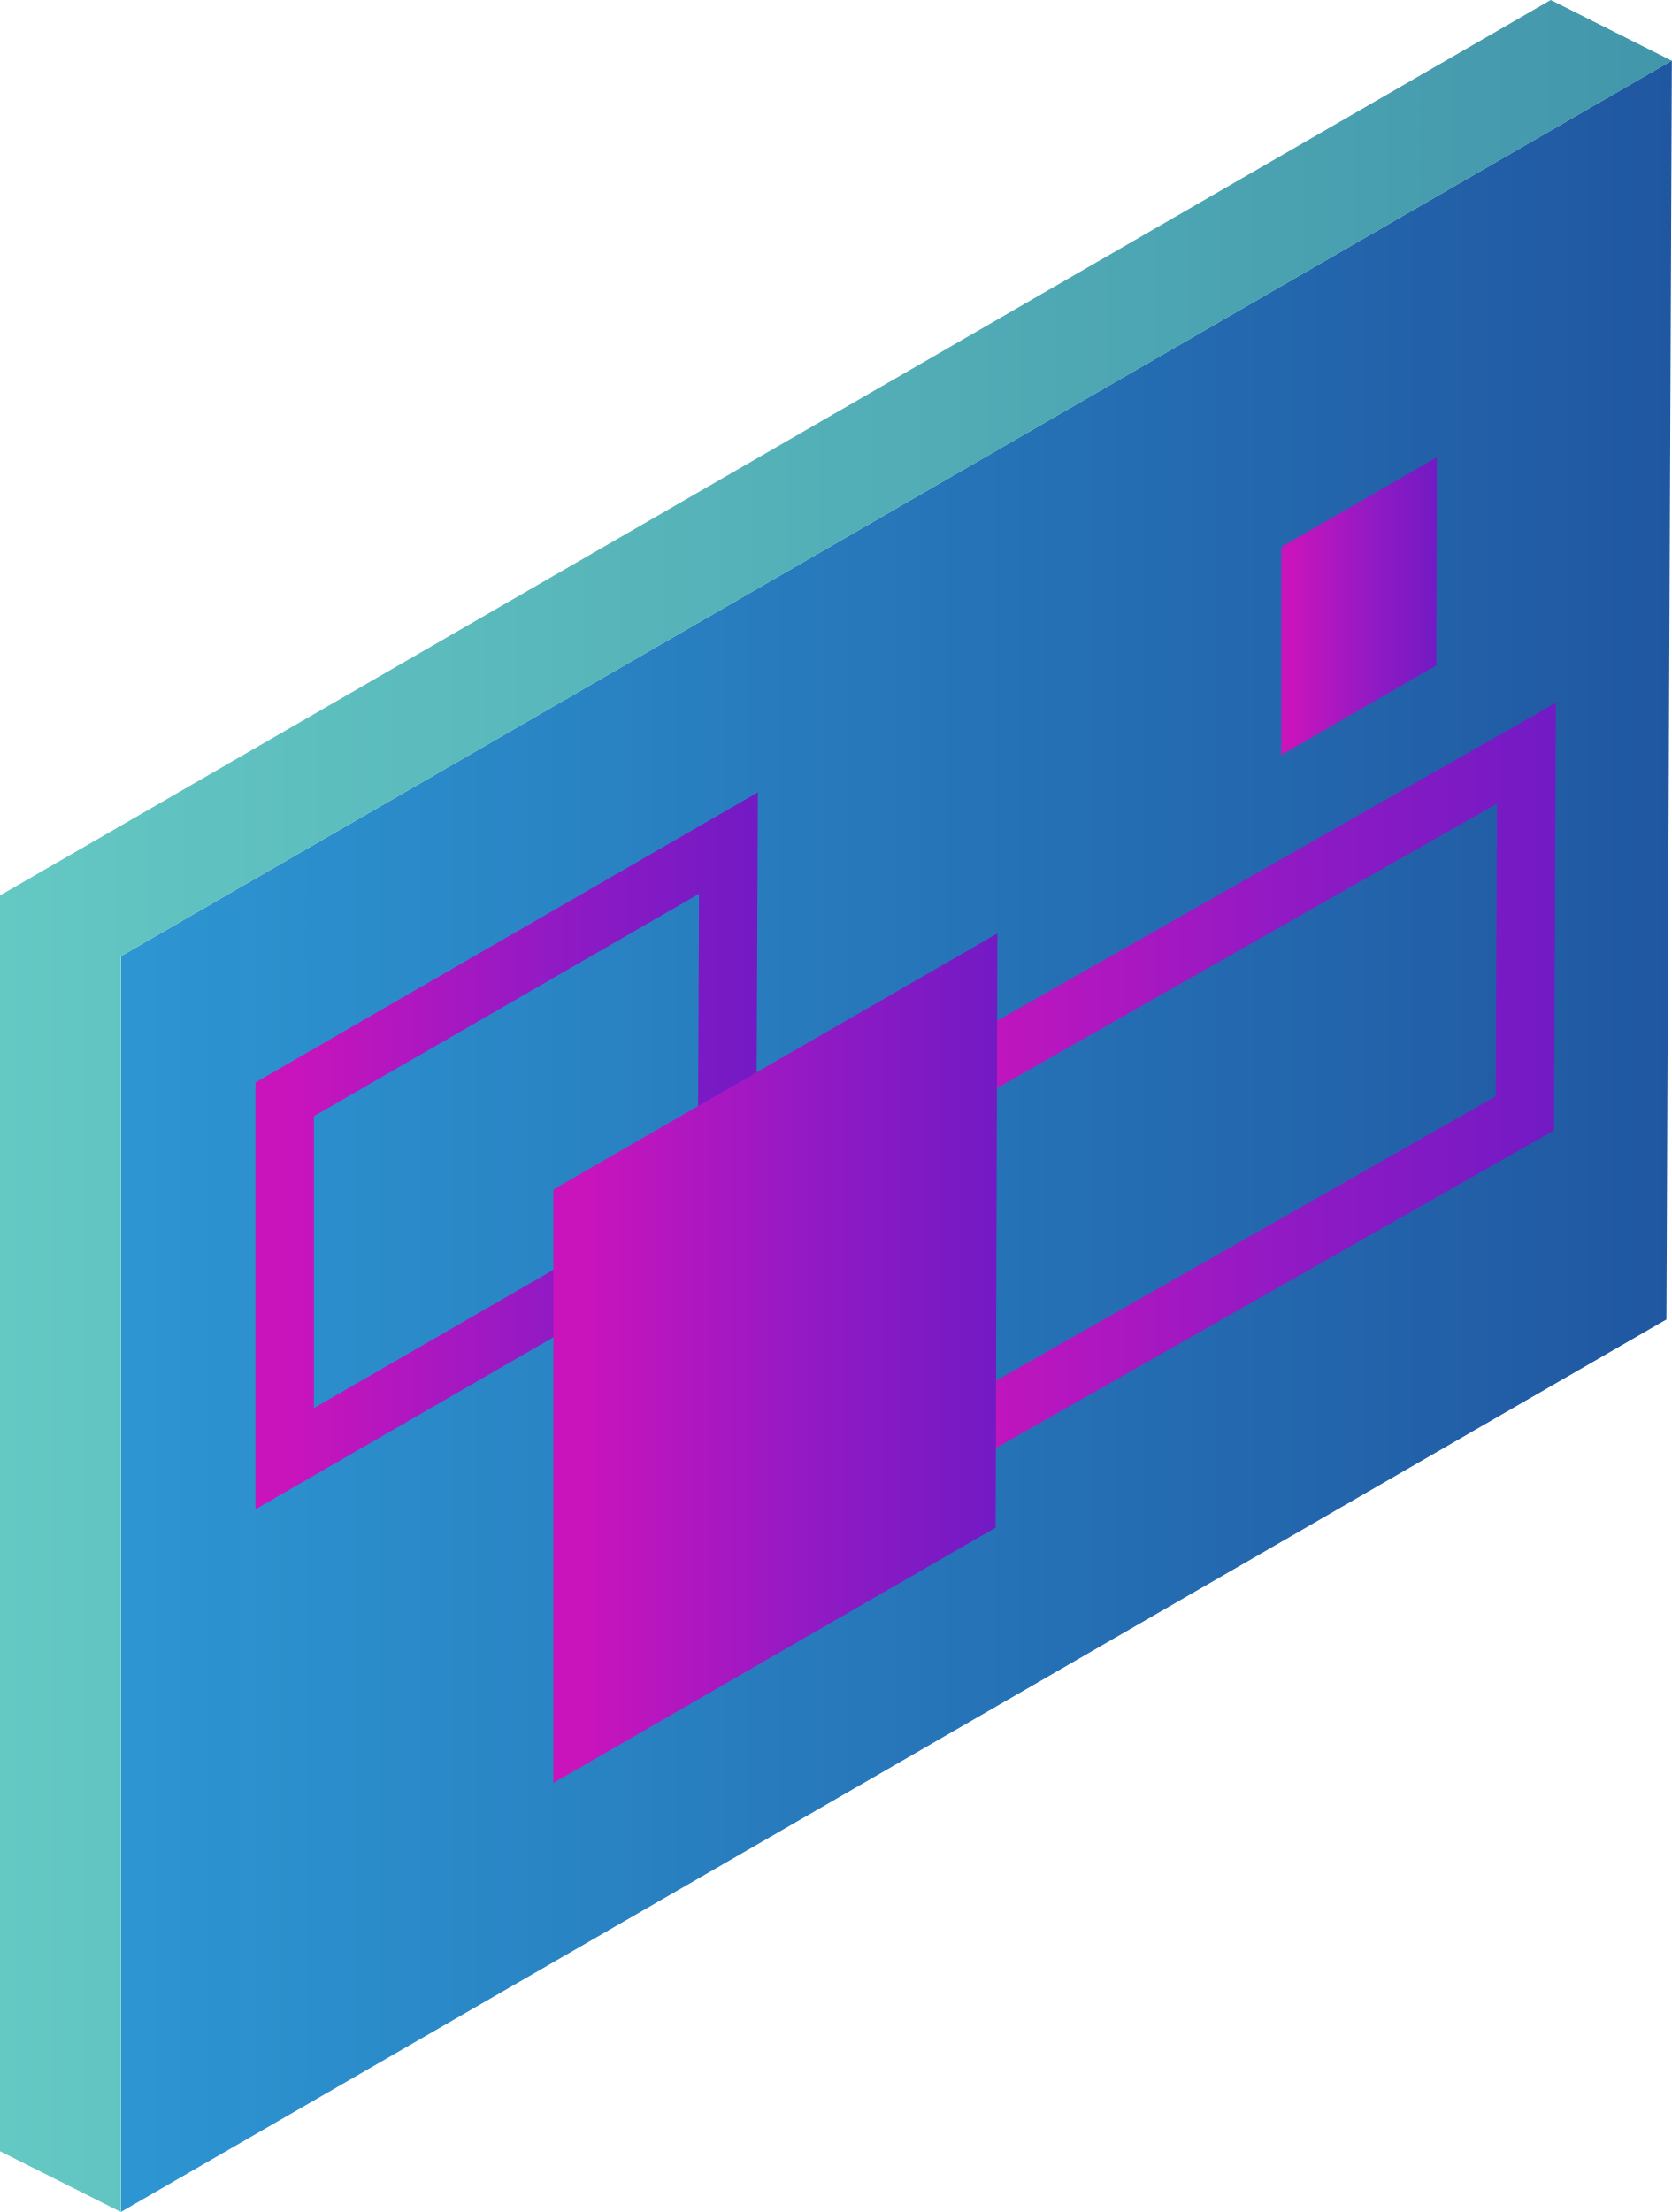
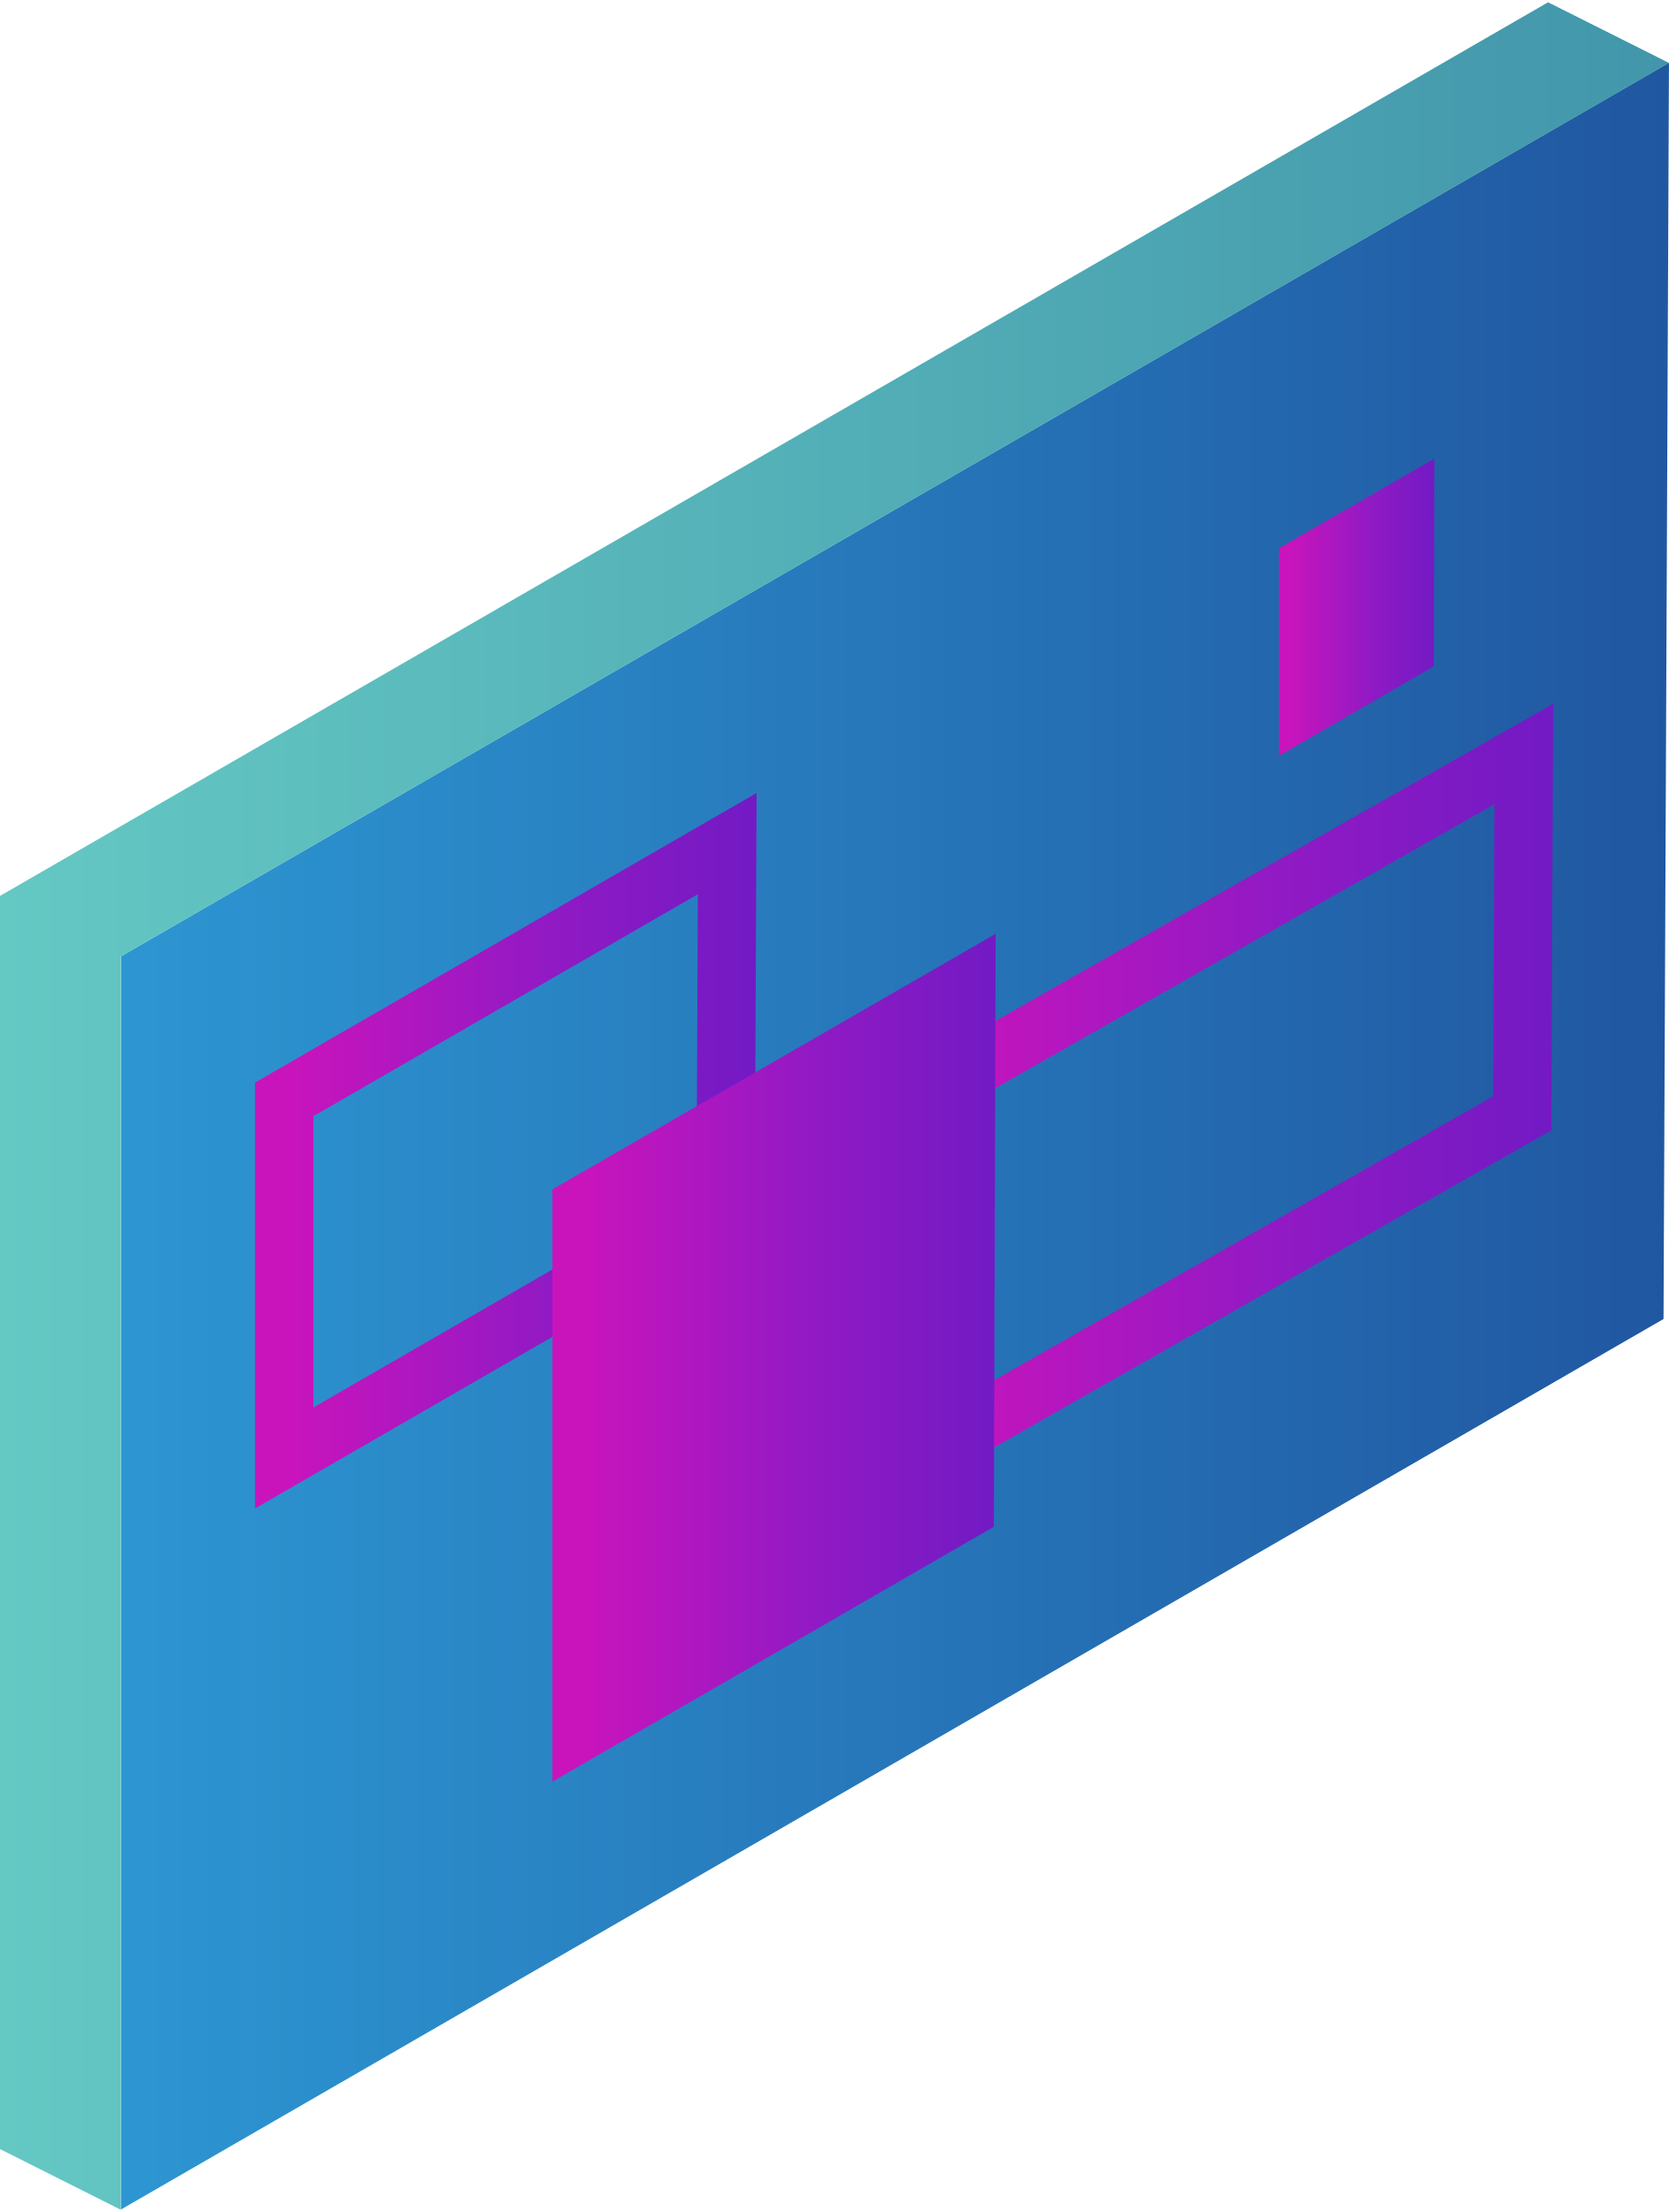
- <svg xmlns="http://www.w3.org/2000/svg" xmlns:xlink="http://www.w3.org/1999/xlink" viewBox="0 0 85.86 113.58">
+ <svg xmlns="http://www.w3.org/2000/svg" xmlns:xlink="http://www.w3.org/1999/xlink" viewBox="0 0 85.86 113.58" width="86" height="114" class="tate__painting">
  <defs>
-     <style>.cls-1{fill:url(#linear-gradient);}.cls-2,.cls-3{fill:none;stroke-linecap:round;stroke-miterlimit:10;stroke-width:3px;}.cls-2{stroke:url(#linear-gradient-2);}.cls-3{stroke:url(#linear-gradient-3);}.cls-4{fill:url(#linear-gradient-4);}.cls-5{fill:url(#linear-gradient-5);}.cls-6{fill:url(#linear-gradient-6);}</style>
-     <linearGradient id="linear-gradient" x1="6.22" y1="58.34" x2="85.86" y2="58.34" gradientUnits="userSpaceOnUse">
+     <style>
+ 			.tate-painting-cls-1{fill:url(#tate-painting-linear-gradient);}.tate-painting-cls-2,.tate-painting-cls-3{fill:none;stroke-linecap:round;stroke-miterlimit:10;stroke-width:3px;}.tate-painting-cls-2{stroke:url(#tate-painting-linear-gradient-2);}.tate-painting-cls-3{stroke:url(#tate-painting-linear-gradient-3);}.tate-painting-cls-4{fill:url(#tate-painting-linear-gradient-4);}.tate-painting-cls-5{fill:url(#tate-painting-linear-gradient-5);}.tate-painting-cls-6{fill:url(#tate-painting-linear-gradient-6);}
+ 		</style>
+     <linearGradient id="tate-painting-linear-gradient" x1="6.22" y1="58.34" x2="85.86" y2="58.34" gradientUnits="userSpaceOnUse">
      <stop offset="0" stop-color="#2d96d2" />
      <stop offset="1" stop-color="#2057a1" />
    </linearGradient>
-     <linearGradient id="linear-gradient-2" x1="13.12" y1="59.09" x2="38.92" y2="59.09" gradientUnits="userSpaceOnUse">
+     <linearGradient id="tate-painting-linear-gradient-2" x1="13.12" y1="59.09" x2="38.92" y2="59.09" gradientUnits="userSpaceOnUse">
      <stop offset="0.07" stop-color="#c914bc" />
      <stop offset="0.59" stop-color="#911ac4" />
      <stop offset="0.99" stop-color="#731ac4" />
    </linearGradient>
-     <linearGradient id="linear-gradient-3" x1="45.65" y1="56.79" x2="79.9" y2="56.79" xlink:href="#linear-gradient-2" />
-     <linearGradient id="linear-gradient-4" x1="28.42" y1="69.74" x2="51.21" y2="69.74" xlink:href="#linear-gradient-2" />
-     <linearGradient id="linear-gradient-5" x1="65.8" y1="31.13" x2="73.79" y2="31.13" xlink:href="#linear-gradient-2" />
-     <linearGradient id="linear-gradient-6" y1="56.79" x2="85.86" y2="56.79" gradientUnits="userSpaceOnUse">
+     <linearGradient id="tate-painting-linear-gradient-3" x1="45.65" y1="56.79" x2="79.9" y2="56.79" xlink:href="#tate-painting-linear-gradient-2" />
+     <linearGradient id="tate-painting-linear-gradient-4" x1="28.42" y1="69.74" x2="51.21" y2="69.74" xlink:href="#tate-painting-linear-gradient-2" />
+     <linearGradient id="tate-painting-linear-gradient-5" x1="65.8" y1="31.13" x2="73.79" y2="31.13" xlink:href="#tate-painting-linear-gradient-2" />
+     <linearGradient id="tate-painting-linear-gradient-6" y1="56.79" x2="85.86" y2="56.79" gradientUnits="userSpaceOnUse">
      <stop offset="0" stop-color="#64c8c3" />
      <stop offset="1" stop-color="#4296ab" />
    </linearGradient>
  </defs>
-   <g id="Layer_2" data-name="Layer 2">
-     <g id="Layer_1-2" data-name="Layer 1">
-       <polygon class="cls-1" points="6.22 113.57 6.22 49.09 85.86 3.11 85.58 67.75 6.22 113.57" />
-       <polygon class="cls-2" points="14.62 74.9 14.62 56.45 37.41 43.29 37.33 61.79 14.62 74.9" />
-       <polygon class="cls-3" points="47.15 74.9 47.15 56.45 78.39 38.68 78.31 57.17 47.15 74.9" />
-       <polygon class="cls-4" points="28.42 91.55 28.42 61.08 51.22 47.93 51.13 78.44 28.42 91.55" />
-       <polygon class="cls-5" points="65.8 38.77 65.8 28.09 73.79 23.48 73.76 34.17 65.8 38.77" />
-       <polygon class="cls-6" points="6.21 113.58 0 110.46 0 45.98 79.64 0 85.86 3.12 6.21 49.1 6.21 113.58" />
+   <g>
+     <g>
+       <polygon class="tate-painting-cls-1" points="6.22 113.57 6.22 49.09 85.86 3.11 85.58 67.75 6.22 113.57" />
+       <polygon class="tate-painting-cls-2" points="14.62 74.9 14.62 56.45 37.41 43.29 37.33 61.79 14.62 74.9" />
+       <polygon class="tate-painting-cls-3" points="47.15 74.9 47.15 56.45 78.39 38.68 78.31 57.17 47.15 74.9" />
+       <polygon class="tate-painting-cls-4" points="28.42 91.55 28.42 61.08 51.22 47.93 51.13 78.44 28.42 91.55" />
+       <polygon class="tate-painting-cls-5" points="65.8 38.77 65.8 28.09 73.79 23.48 73.76 34.17 65.8 38.77" />
+       <polygon class="tate-painting-cls-6" points="6.21 113.58 0 110.46 0 45.98 79.64 0 85.86 3.12 6.21 49.1 6.21 113.58" />
    </g>
  </g>
</svg>
